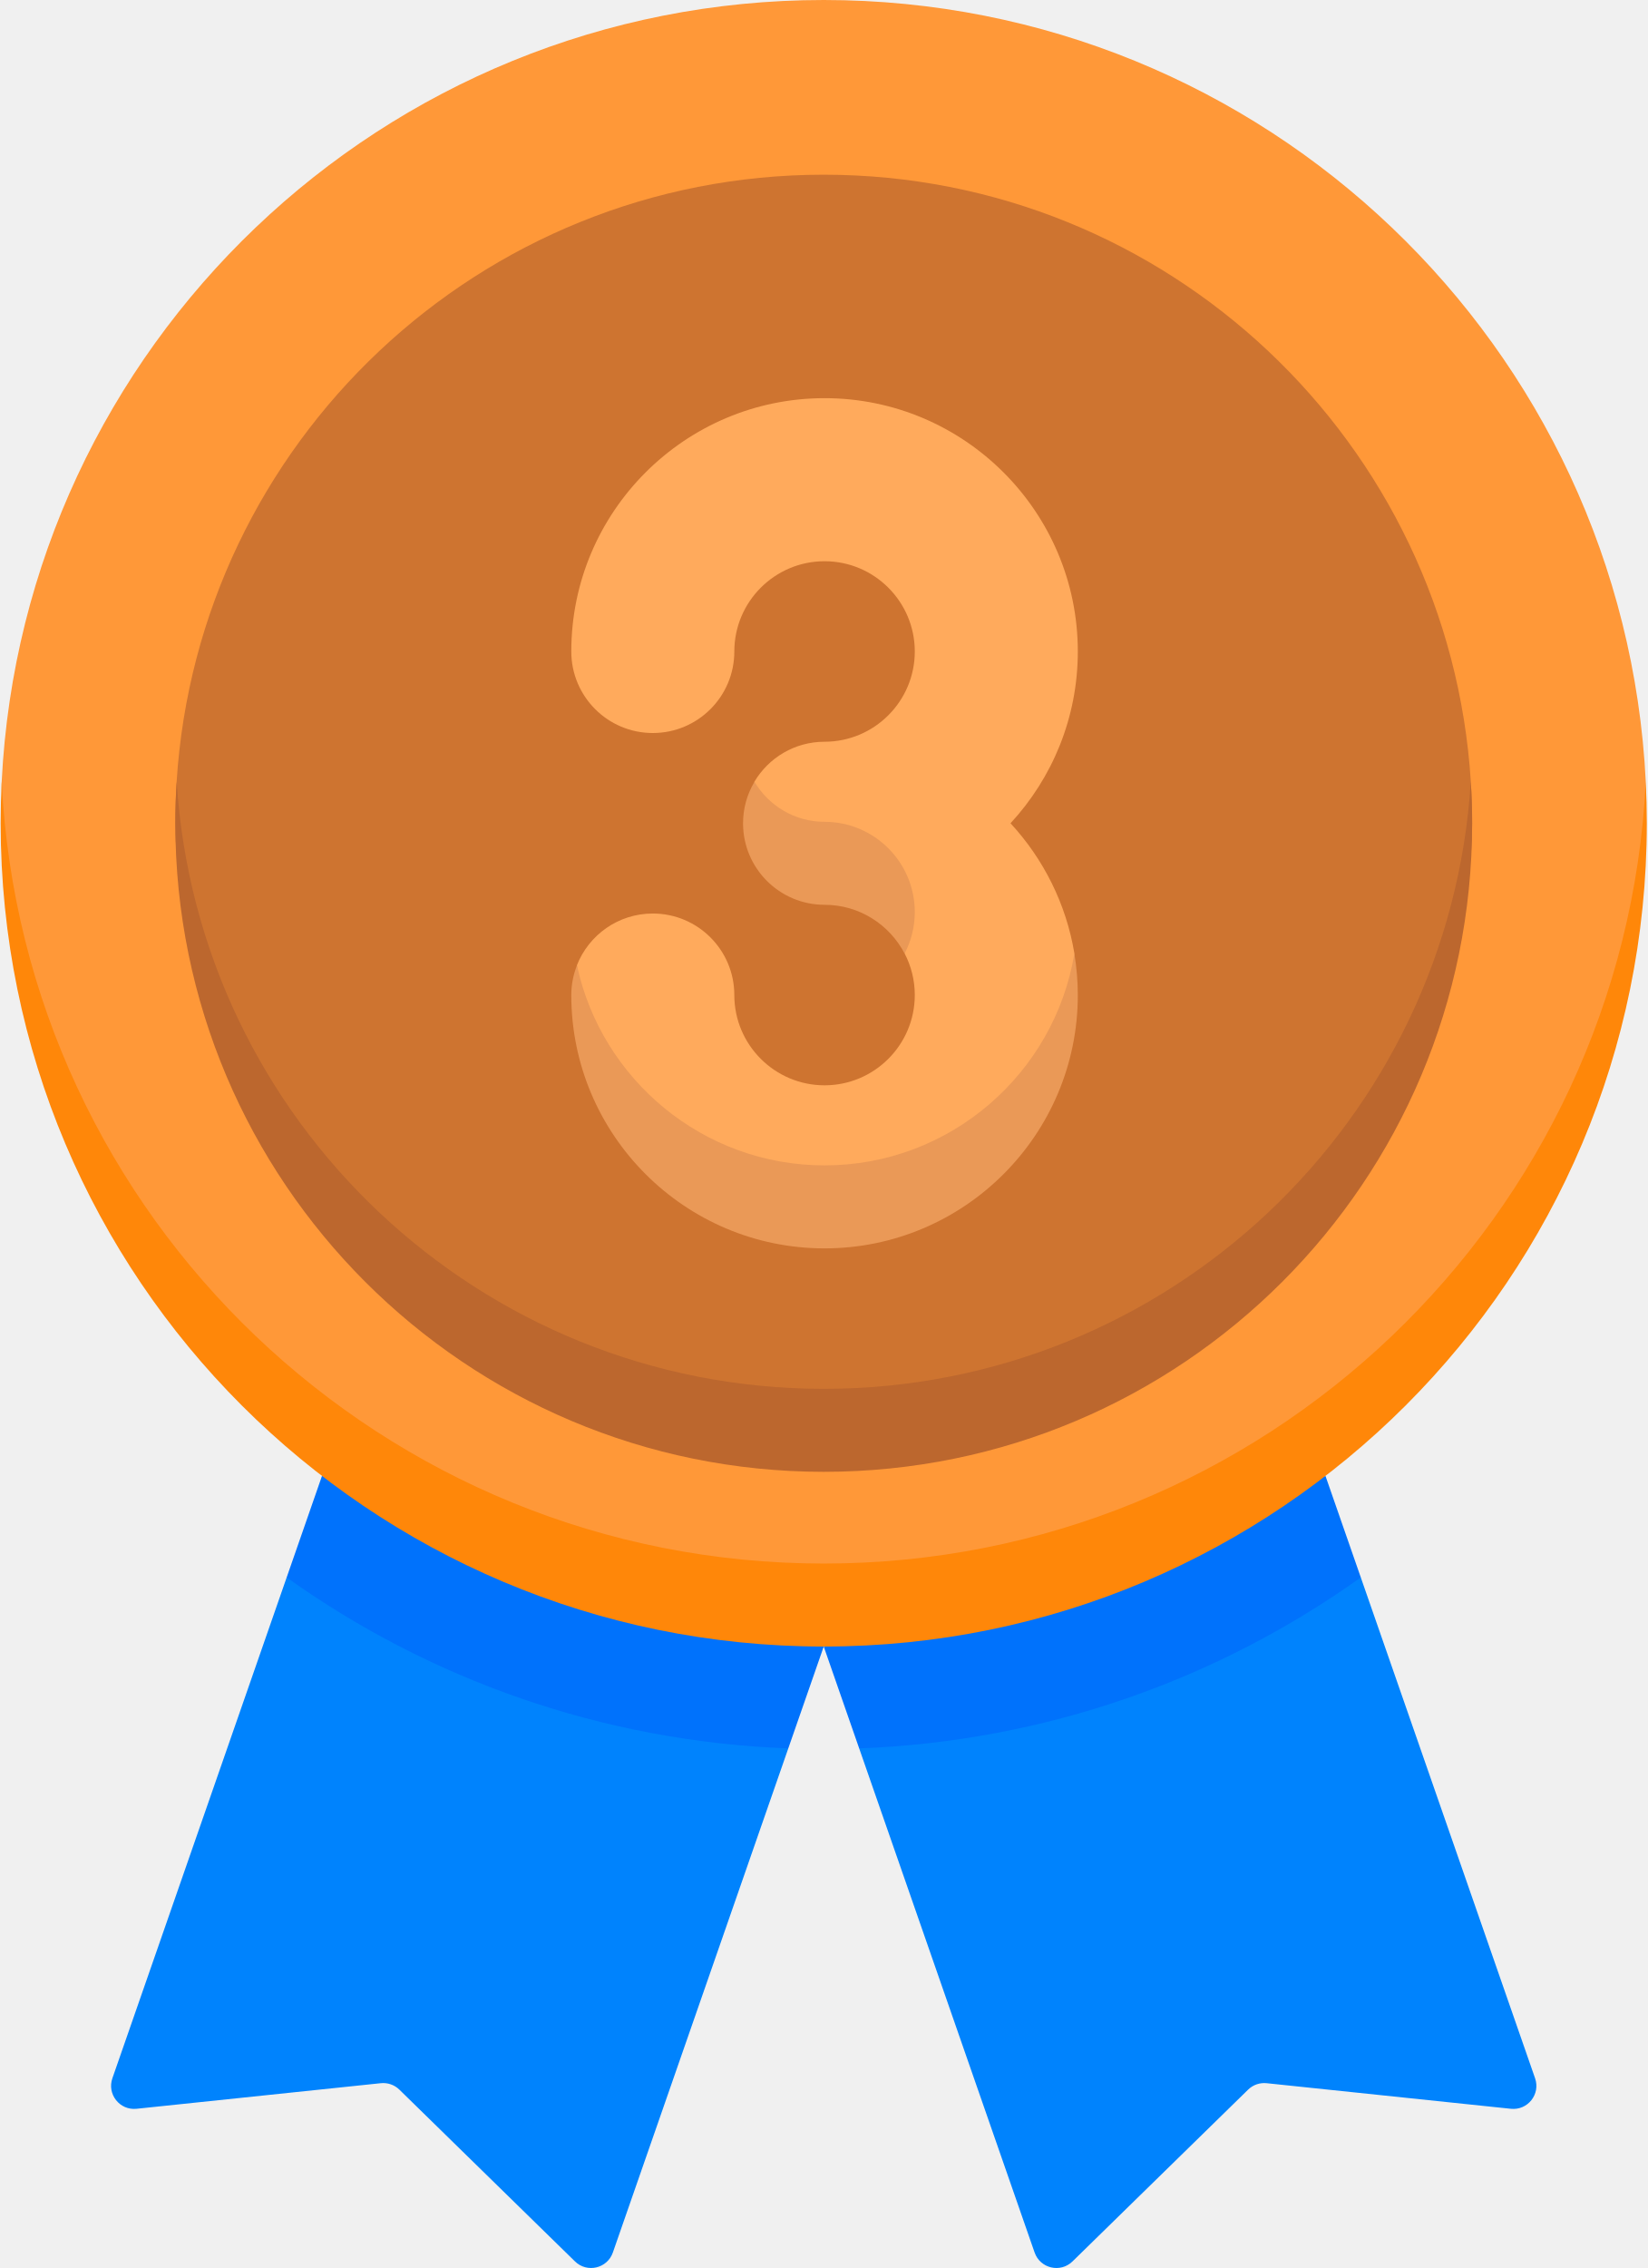
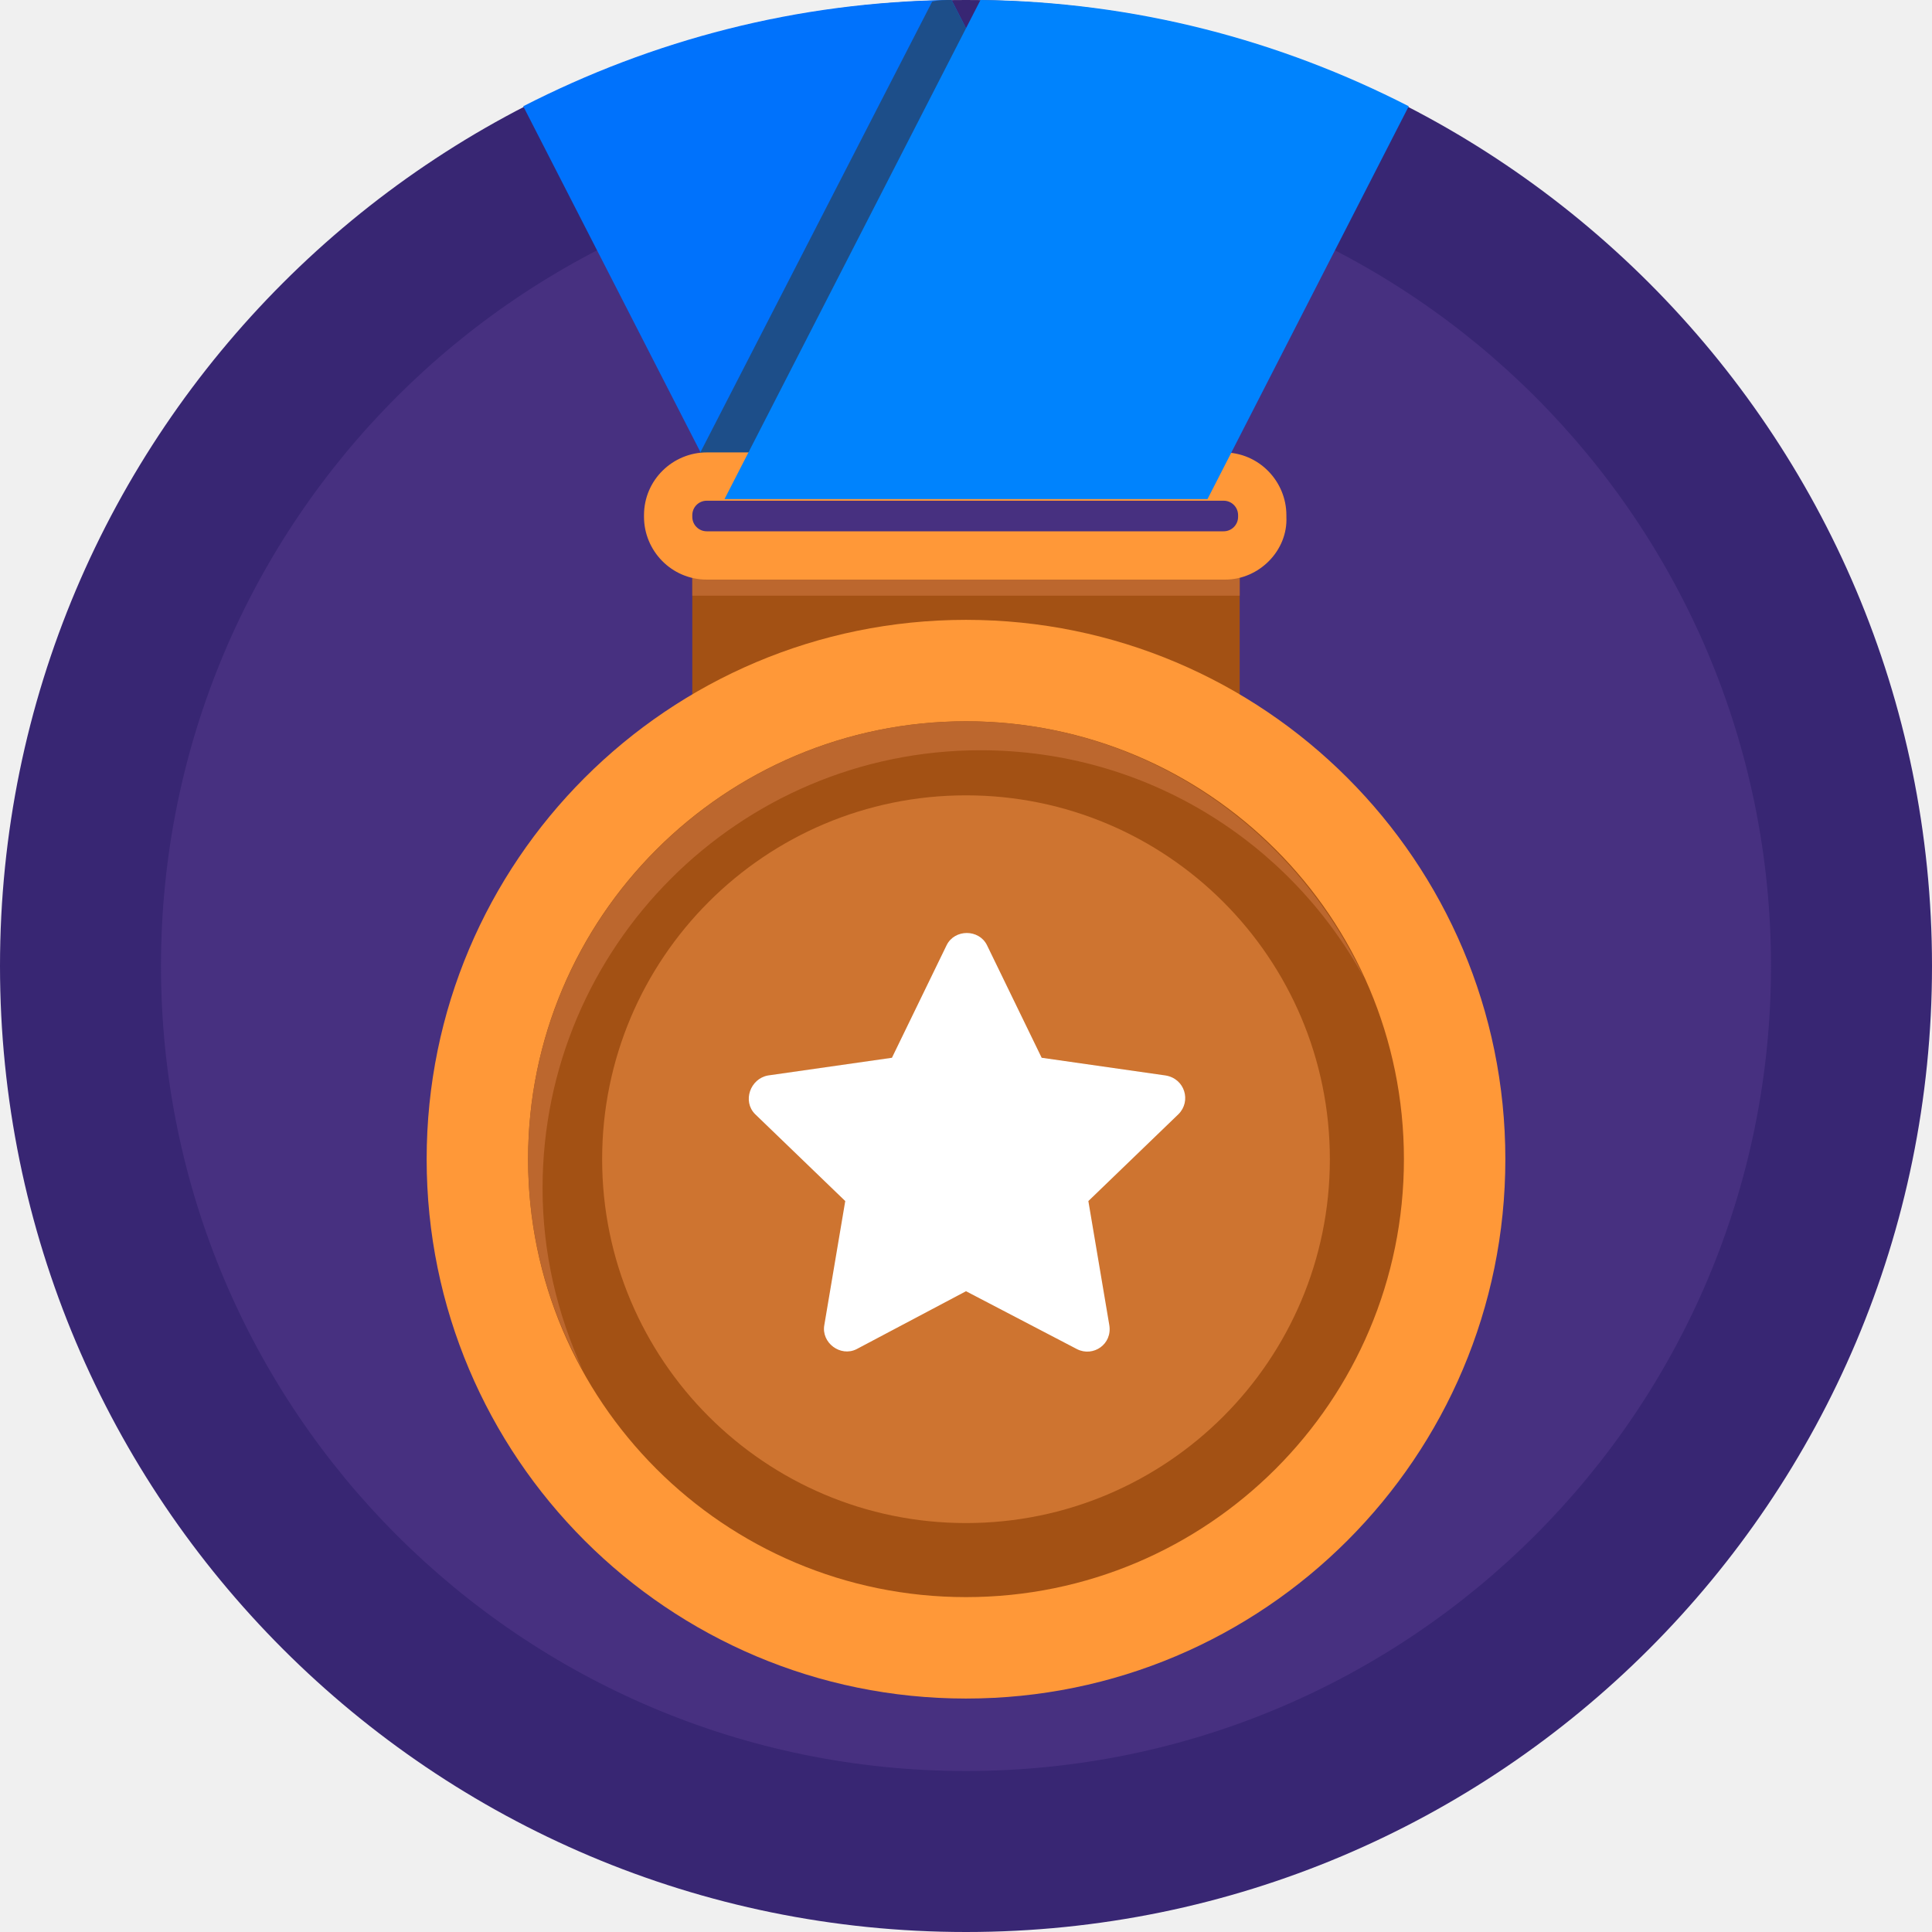
- <svg xmlns="http://www.w3.org/2000/svg" width="372" height="512" viewBox="0 0 372 512" fill="none">
-   <path d="M163.973 381.813L87.227 356.231L64.729 356.105L25.376 469.17C24.122 472.771 27.04 476.454 30.833 476.056L85.996 470.28C87.537 470.119 89.069 470.652 90.177 471.735L129.832 510.514C132.558 513.18 137.132 512.105 138.385 508.504L177.996 394.699L163.973 381.813Z" fill="#0083FD" />
-   <path d="M177.996 394.699L186 371.704L72.71 333.178L64.73 356.105C96.9 379.06 135.852 393.112 177.996 394.699Z" fill="#0072FC" />
-   <path d="M208.027 381.813L284.773 356.231L307.271 356.105L346.625 469.171C347.879 472.772 344.961 476.455 341.168 476.057L286.005 470.281C284.464 470.12 282.932 470.653 281.825 471.736L242.17 510.515C239.444 513.181 234.87 512.106 233.617 508.505L194.006 394.7L208.027 381.813Z" fill="#0083FD" />
-   <path d="M194.004 394.699L186 371.704L299.29 333.178L307.27 356.105C275.1 379.06 236.148 393.112 194.004 394.699Z" fill="#0072FC" />
-   <path d="M186 356.105C0.38 356.105 0.226 179.588 0.38 176.485C5.259 78.194 86.498 0 186 0C285.502 0 366.741 78.194 371.62 176.485C371.774 179.588 371.62 356.105 186 356.105Z" fill="#FF9838" />
-   <path d="M186 352.969C86.498 352.969 5.262 274.775 0.382 176.485C0.228 179.588 0.148 182.711 0.148 185.852C0.148 288.495 83.357 371.704 186 371.704C288.643 371.704 371.852 288.495 371.852 185.852C371.852 182.711 371.772 179.588 371.618 176.485C366.738 274.775 285.502 352.969 186 352.969Z" fill="#FF8709" />
-   <path d="M332.412 185.852C332.412 248.546 266.861 323.264 186 323.264C105.139 323.264 39.588 244.435 39.588 185.852C39.588 182.705 39.687 179.582 39.883 176.484C44.713 99.988 108.286 39.44 186 39.44C263.714 39.44 327.287 99.988 332.117 176.484C332.313 179.582 332.412 182.705 332.412 185.852Z" fill="#CE7430" />
-   <path d="M186 313.529C108.287 313.529 44.726 252.979 39.895 176.485C39.699 179.583 39.588 182.704 39.588 185.852C39.588 266.713 105.139 332.264 186 332.264C266.861 332.264 332.412 266.713 332.412 185.852C332.412 182.704 332.301 179.583 332.105 176.485C327.274 252.979 263.713 313.529 186 313.529Z" fill="#BC672E" />
-   <path d="M186.185 272.82C154.652 272.82 134.588 251.083 130.726 225.293C130.375 222.947 130.264 217.912 130.264 217.912C132.949 211.071 139.611 206.227 147.404 206.227C157.569 206.227 165.81 214.467 165.81 224.633C165.81 235.868 174.95 245.008 186.185 245.008C197.42 245.008 206.561 235.868 206.561 224.633C206.561 221.255 205.735 218.067 204.274 215.259C204.274 215.259 202.892 197.903 187.171 197.903C171.401 197.903 170.345 176.475 170.345 176.475C173.552 171.07 179.446 167.447 186.186 167.447C197.421 167.447 206.562 158.307 206.562 147.072C206.562 135.837 197.421 126.697 186.186 126.697C174.951 126.697 165.811 135.837 165.811 147.072C165.811 157.238 157.57 165.478 147.405 165.478C137.24 165.478 128.999 157.238 128.999 147.072C128.999 115.54 154.653 89.886 186.185 89.886C217.718 89.886 243.372 115.54 243.372 147.072C243.372 162.024 237.606 175.652 228.178 185.853C235.596 193.879 240.747 204.027 242.607 215.272C242.607 215.272 242.664 221.444 242.129 224.587C237.566 251.409 217.718 272.82 186.185 272.82Z" fill="#FFAA5C" />
-   <path d="M186.185 185.523C179.445 185.523 173.568 181.889 170.362 176.485C168.732 179.231 167.78 182.427 167.78 185.852C167.78 196.018 176.02 204.258 186.186 204.258C194.043 204.258 200.863 208.736 204.261 215.267C205.722 212.459 206.562 209.278 206.562 205.9C206.561 194.663 197.42 185.523 186.185 185.523Z" fill="#EA9957" />
-   <path d="M186.185 263.085C158.776 263.085 135.818 243.698 130.28 217.919C129.463 220.001 128.998 222.261 128.998 224.634C128.998 256.167 154.652 281.821 186.185 281.821C217.718 281.821 243.372 256.167 243.372 224.634C243.372 221.445 243.095 218.322 242.591 215.274C238.103 242.36 214.525 263.085 186.185 263.085Z" fill="#EA9957" />
+ <svg xmlns="http://www.w3.org/2000/svg" width="120" height="120" viewBox="0 0 120 120" fill="none">
+   <path d="M60 120C93.137 120 120 93.137 120 60C120 26.863 93.137 0 60 0C26.863 0 0 26.863 0 60C0 93.137 26.863 120 60 120Z" fill="#382673" />
+   <path d="M60 110C87.614 110 110 87.614 110 60C110 32.386 87.614 10 60 10C32.386 10 10 32.386 10 60C10 87.614 32.386 110 60 110Z" fill="#473080" />
+   <path d="M43 30H77V54H43V30Z" fill="#A35114" />
+   <path d="M60 105.5C78.501 105.5 93.5 90.501 93.5 72C93.5 53.498 78.501 38.5 60 38.5C41.498 38.5 26.5 53.498 26.5 72C26.5 90.501 41.498 105.5 60 105.5Z" fill="#FF9838" />
+   <path d="M60 99.2C75.022 99.2 87.2 87.022 87.2 72C87.2 56.978 75.022 44.8 60 44.8C44.978 44.8 32.8 56.978 32.8 72C32.8 87.022 44.978 99.2 60 99.2Z" fill="#A35114" />
+   <path d="M33.7 73.8C33.7 58.8 45.9 46.6 60.9 46.6C71.2 46.6 80.1 52.3 84.7 60.7C80.4 51.4 71 44.8 60 44.8C45 44.8 32.8 57 32.8 72C32.8 76.7 34 81.2 36.2 85.1C34.6 81.6 33.7 77.8 33.7 73.8V73.8Z" fill="#BC672E" />
+   <path d="M60 94.6C72.482 94.6 82.6 84.482 82.6 72C82.6 59.518 72.482 49.4 60 49.4C47.518 49.4 37.4 59.518 37.4 72C37.4 84.482 47.518 94.6 60 94.6Z" fill="#CE7430" />
+   <path d="M43 34H77V37H43V34Z" fill="#BC672E" />
+   <path d="M60 80.2L66.9 83.8C67.9 84.3 69.1 83.5 68.9 82.3L67.6 74.6L73.2 69.2C74 68.4 73.6 67 72.4 66.8L64.7 65.7L61.3 58.7C60.8 57.7 59.3 57.7 58.8 58.7L55.4 65.7L47.7 66.8C46.6 67 46.1 68.4 46.9 69.2L52.5 74.6L51.2 82.3C51 83.4 52.2 84.3 53.2 83.8L60 80.2Z" fill="white" />
+   <path d="M32.5 6.6L45 31H75L59.1 0C49.5 0.1 40.5 2.5 32.5 6.6Z" fill="#0072FC" />
+   <path d="M57.9 0.1L43.5 28.1L45 31H72L73.5 28.1L59.1 0C58.7 0 58.3 -9.68575e-08 57.9 0.1Z" fill="#1D4E89" />
+   <path d="M76.1 36H43.9C41.7 36 40 34.2 40 32.1V32C40 29.8 41.8 28.1 43.9 28.1H76C78.2 28.1 79.9 29.9 79.9 32V32.1C80 34.2 78.2 36 76.1 36V36Z" fill="#FF9838" />
+   <path d="M43.9 33C43.4 33 43 32.6 43 32.1V32C43 31.5 43.4 31.1 43.9 31.1H76C76.5 31.1 76.9 31.5 76.9 32V32.1C76.9 32.6 76.5 33 76 33H43.9Z" fill="#473080" />
+   <path d="M45 31H75L87.5 6.6C79.5 2.5 70.5 0.1 60.9 0L45 31Z" fill="#0083FD" />
</svg>
